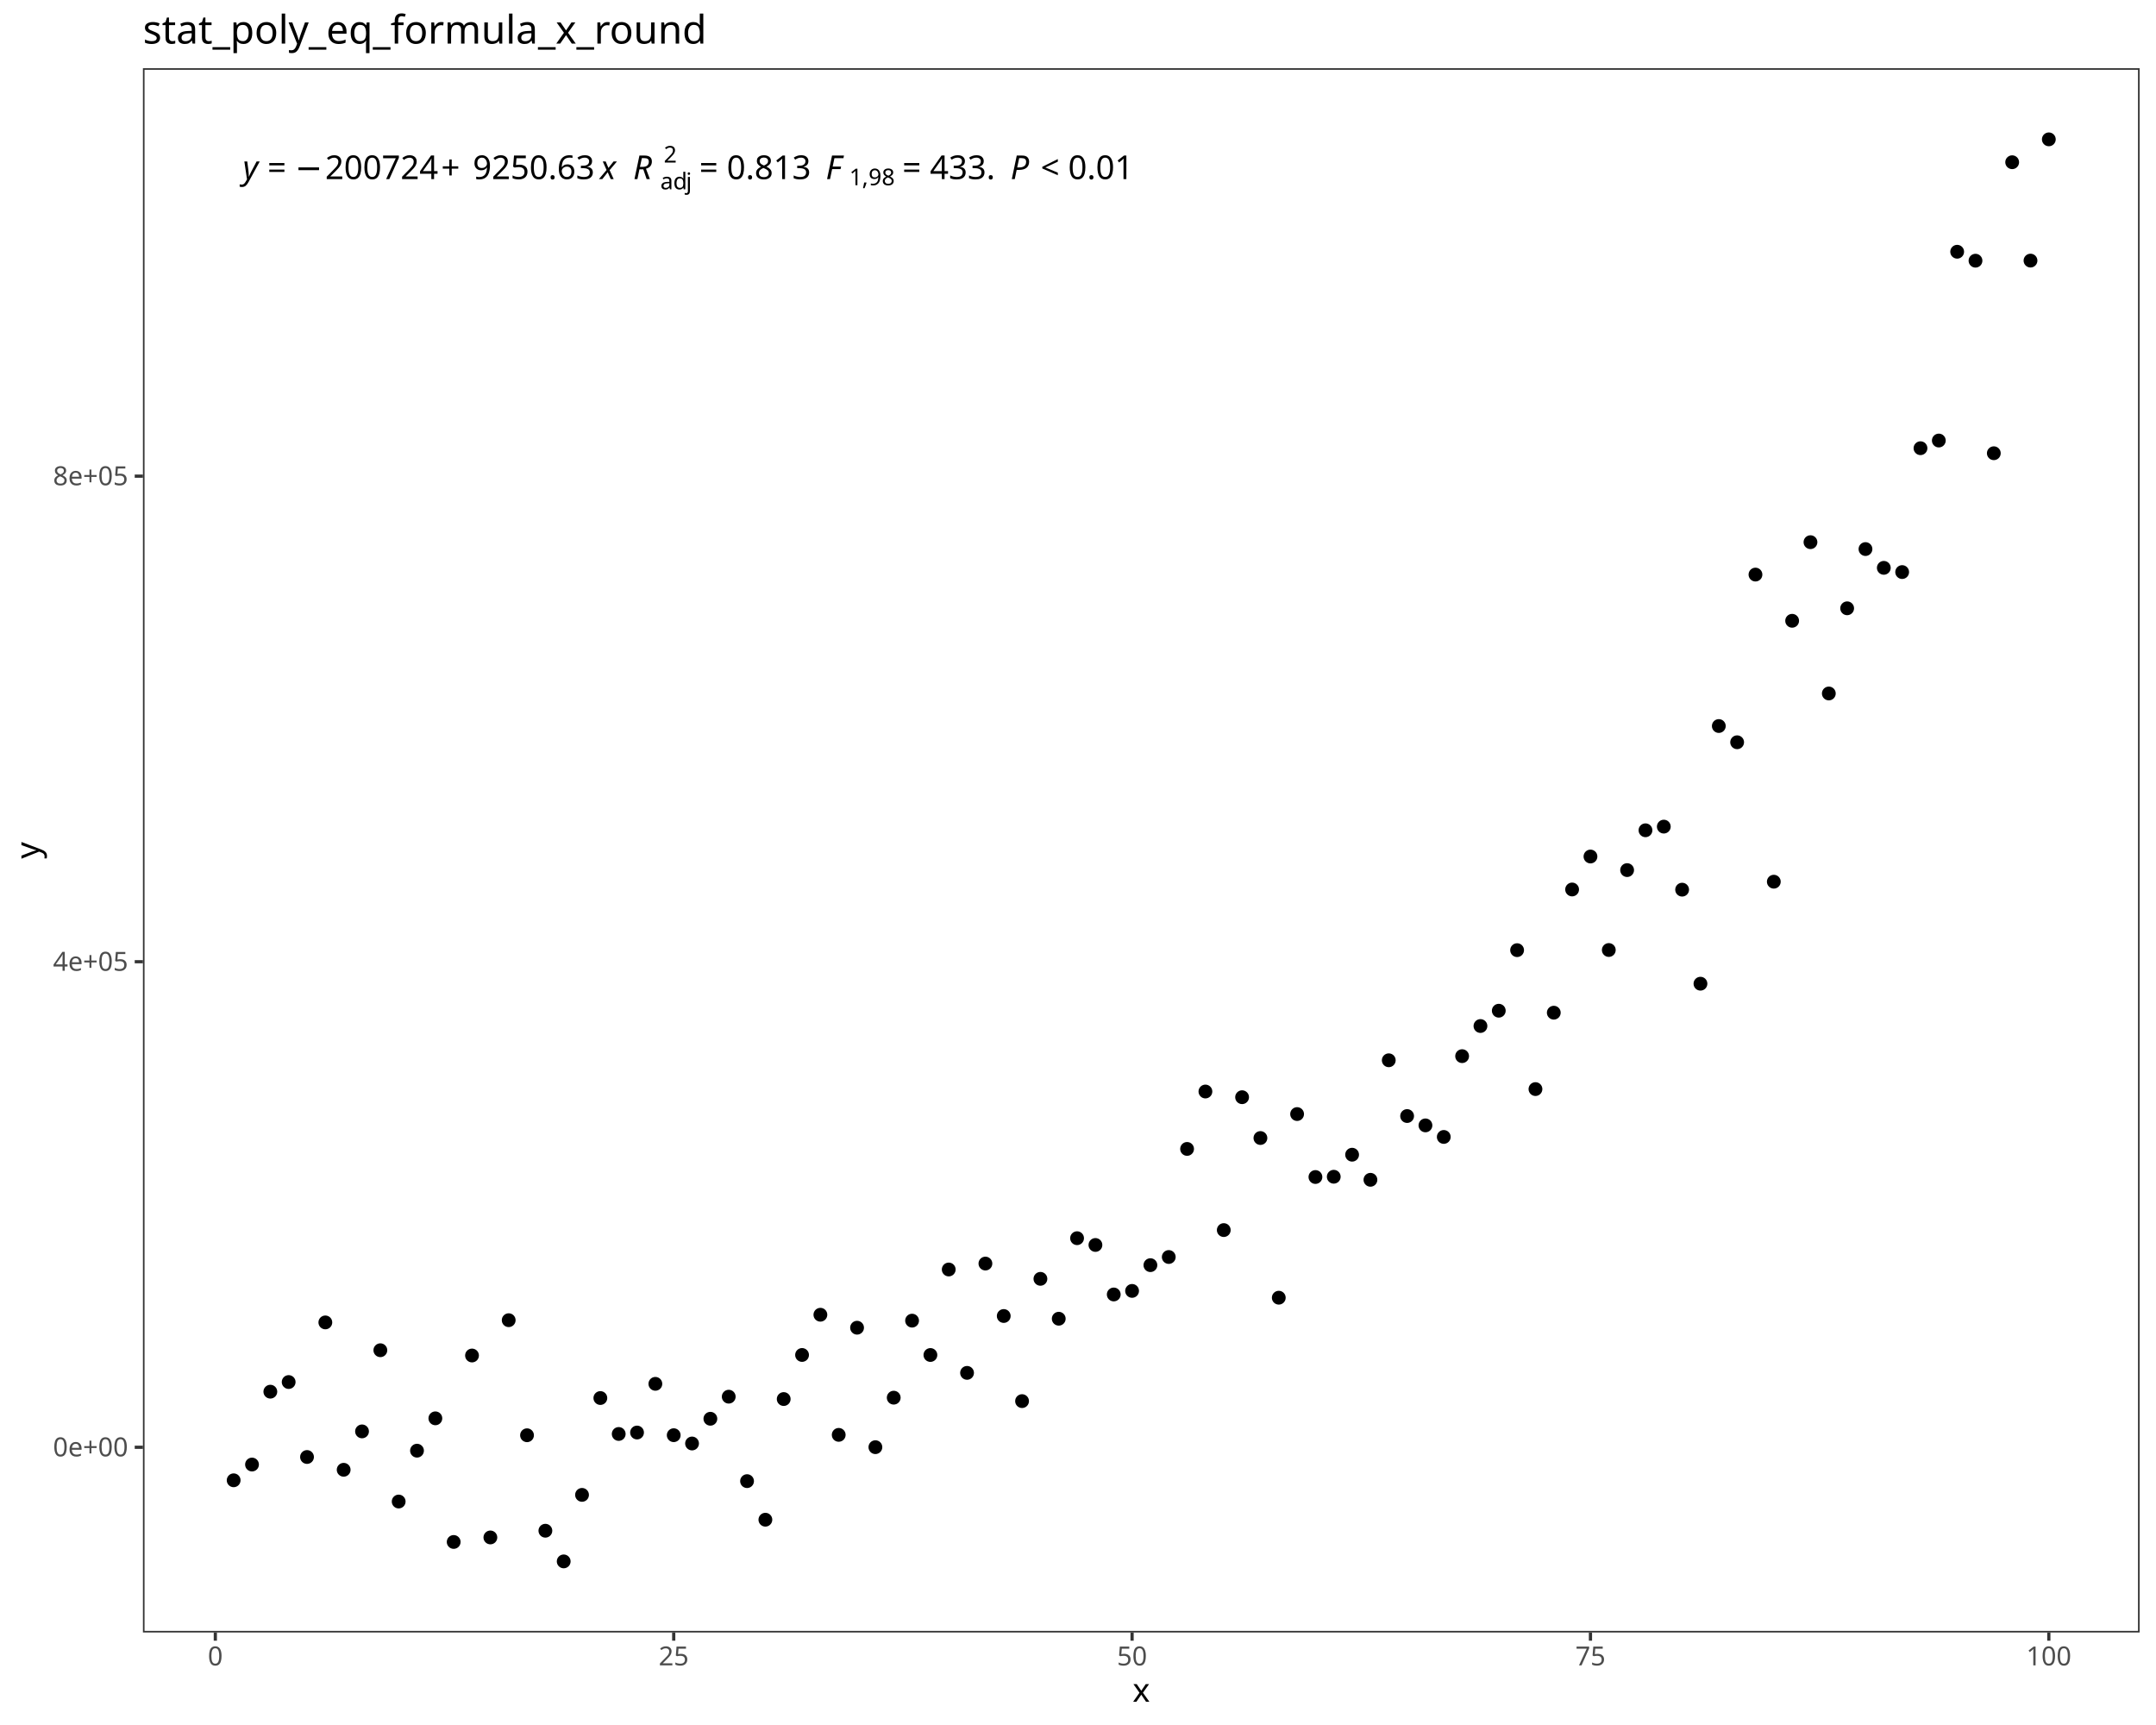
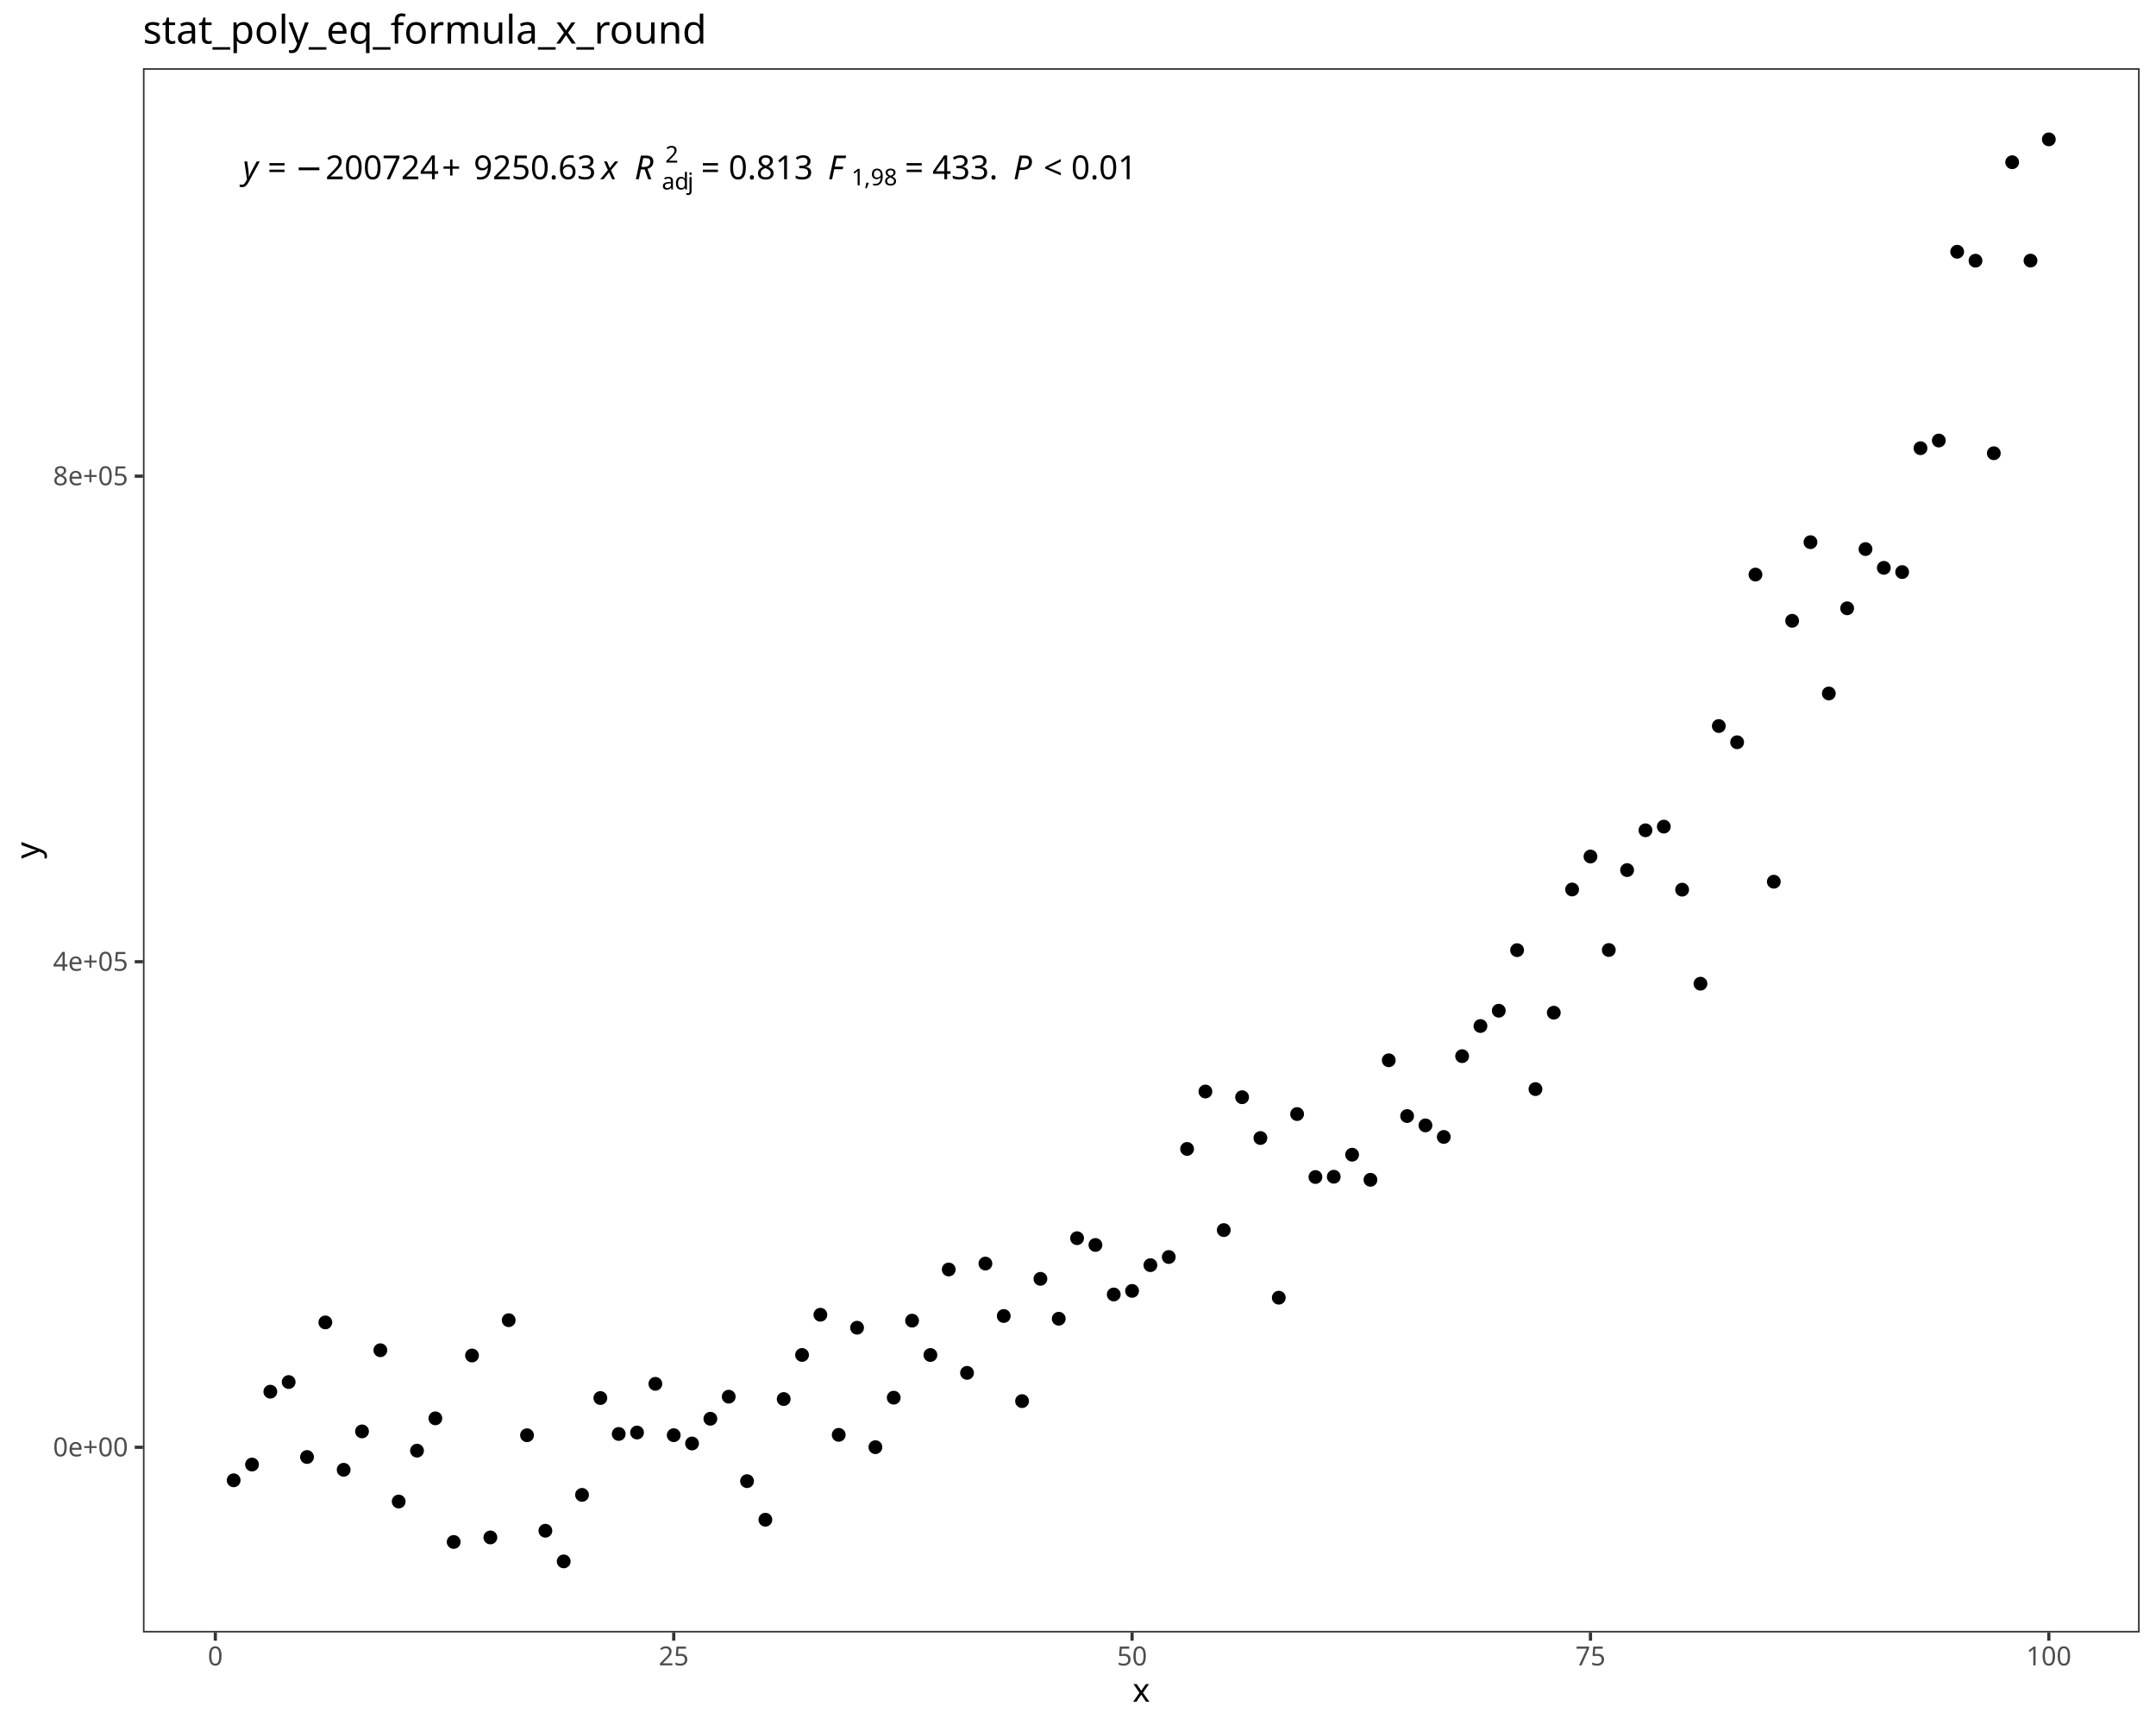
<svg xmlns="http://www.w3.org/2000/svg" class="svglite" data-engine-version="2.0" width="720.00pt" height="576.00pt" viewBox="0 0 720.00 576.00">
  <defs>
    <style type="text/css">
    .svglite line, .svglite polyline, .svglite polygon, .svglite path, .svglite rect, .svglite circle {
      fill: none;
      stroke: #000000;
      stroke-linecap: round;
      stroke-linejoin: round;
      stroke-miterlimit: 10.00;
    }
  </style>
  </defs>
  <rect width="100%" height="100%" style="stroke: none; fill: #FFFFFF;" />
  <defs>
    <clipPath id="cpMC4wMHw3MjAuMDB8MC4wMHw1NzYuMDA=">
      <rect x="0.00" y="0.00" width="720.00" height="576.00" />
    </clipPath>
  </defs>
  <g clip-path="url(#cpMC4wMHw3MjAuMDB8MC4wMHw1NzYuMDA=)">
    <rect x="0.00" y="0.00" width="720.00" height="576.00" style="stroke-width: 1.07; stroke: #FFFFFF; fill: #FFFFFF;" />
  </g>
  <defs>
    <clipPath id="cpNDcuNzN8NzE0LjUyfDIyLjc4fDU0NS4xMQ==">
      <rect x="47.73" y="22.78" width="666.80" height="522.33" />
    </clipPath>
  </defs>
  <g clip-path="url(#cpNDcuNzN8NzE0LjUyfDIyLjc4fDU0NS4xMQ==)">
    <rect x="47.73" y="22.78" width="666.80" height="522.33" style="stroke-width: 1.07; stroke: none; fill: #FFFFFF;" />
    <circle cx="78.03" cy="494.29" r="1.95" style="stroke-width: 0.71; fill: #000000;" />
    <circle cx="84.16" cy="489.03" r="1.95" style="stroke-width: 0.71; fill: #000000;" />
    <circle cx="90.28" cy="464.70" r="1.95" style="stroke-width: 0.71; fill: #000000;" />
    <circle cx="96.40" cy="461.48" r="1.95" style="stroke-width: 0.71; fill: #000000;" />
    <circle cx="102.53" cy="486.51" r="1.95" style="stroke-width: 0.71; fill: #000000;" />
    <circle cx="108.65" cy="441.57" r="1.95" style="stroke-width: 0.71; fill: #000000;" />
    <circle cx="114.77" cy="490.78" r="1.95" style="stroke-width: 0.71; fill: #000000;" />
    <circle cx="120.90" cy="477.96" r="1.95" style="stroke-width: 0.71; fill: #000000;" />
    <circle cx="127.02" cy="450.86" r="1.95" style="stroke-width: 0.71; fill: #000000;" />
    <circle cx="133.14" cy="501.38" r="1.95" style="stroke-width: 0.71; fill: #000000;" />
    <circle cx="139.26" cy="484.40" r="1.95" style="stroke-width: 0.71; fill: #000000;" />
    <circle cx="145.39" cy="473.60" r="1.95" style="stroke-width: 0.71; fill: #000000;" />
    <circle cx="151.51" cy="514.88" r="1.95" style="stroke-width: 0.71; fill: #000000;" />
    <circle cx="157.63" cy="452.62" r="1.95" style="stroke-width: 0.71; fill: #000000;" />
    <circle cx="163.76" cy="513.37" r="1.95" style="stroke-width: 0.71; fill: #000000;" />
    <circle cx="169.88" cy="440.83" r="1.95" style="stroke-width: 0.71; fill: #000000;" />
    <circle cx="176.00" cy="479.25" r="1.95" style="stroke-width: 0.71; fill: #000000;" />
    <circle cx="182.13" cy="511.13" r="1.95" style="stroke-width: 0.71; fill: #000000;" />
    <circle cx="188.25" cy="521.37" r="1.95" style="stroke-width: 0.71; fill: #000000;" />
    <circle cx="194.37" cy="499.16" r="1.95" style="stroke-width: 0.71; fill: #000000;" />
    <circle cx="200.49" cy="466.82" r="1.95" style="stroke-width: 0.71; fill: #000000;" />
    <circle cx="206.62" cy="478.82" r="1.95" style="stroke-width: 0.71; fill: #000000;" />
    <circle cx="212.74" cy="478.34" r="1.95" style="stroke-width: 0.71; fill: #000000;" />
    <circle cx="218.86" cy="462.08" r="1.95" style="stroke-width: 0.71; fill: #000000;" />
    <circle cx="224.99" cy="479.23" r="1.95" style="stroke-width: 0.71; fill: #000000;" />
    <circle cx="231.11" cy="482.00" r="1.95" style="stroke-width: 0.71; fill: #000000;" />
    <circle cx="237.23" cy="473.74" r="1.95" style="stroke-width: 0.71; fill: #000000;" />
    <circle cx="243.36" cy="466.37" r="1.95" style="stroke-width: 0.71; fill: #000000;" />
    <circle cx="249.48" cy="494.57" r="1.95" style="stroke-width: 0.71; fill: #000000;" />
    <circle cx="255.60" cy="507.45" r="1.95" style="stroke-width: 0.71; fill: #000000;" />
    <circle cx="261.72" cy="467.16" r="1.95" style="stroke-width: 0.71; fill: #000000;" />
    <circle cx="267.85" cy="452.44" r="1.95" style="stroke-width: 0.71; fill: #000000;" />
    <circle cx="273.97" cy="439.01" r="1.95" style="stroke-width: 0.71; fill: #000000;" />
    <circle cx="280.09" cy="479.12" r="1.95" style="stroke-width: 0.71; fill: #000000;" />
    <circle cx="286.22" cy="443.34" r="1.95" style="stroke-width: 0.71; fill: #000000;" />
    <circle cx="292.34" cy="483.23" r="1.95" style="stroke-width: 0.71; fill: #000000;" />
    <circle cx="298.46" cy="466.70" r="1.95" style="stroke-width: 0.71; fill: #000000;" />
    <circle cx="304.59" cy="440.98" r="1.95" style="stroke-width: 0.71; fill: #000000;" />
    <circle cx="310.71" cy="452.45" r="1.95" style="stroke-width: 0.71; fill: #000000;" />
    <circle cx="316.83" cy="423.90" r="1.95" style="stroke-width: 0.71; fill: #000000;" />
    <circle cx="322.95" cy="458.42" r="1.95" style="stroke-width: 0.71; fill: #000000;" />
    <circle cx="329.08" cy="421.92" r="1.95" style="stroke-width: 0.71; fill: #000000;" />
    <circle cx="335.20" cy="439.43" r="1.95" style="stroke-width: 0.71; fill: #000000;" />
    <circle cx="341.32" cy="467.85" r="1.95" style="stroke-width: 0.71; fill: #000000;" />
    <circle cx="347.45" cy="427.02" r="1.95" style="stroke-width: 0.71; fill: #000000;" />
    <circle cx="353.57" cy="440.34" r="1.95" style="stroke-width: 0.71; fill: #000000;" />
    <circle cx="359.69" cy="413.45" r="1.95" style="stroke-width: 0.71; fill: #000000;" />
    <circle cx="365.82" cy="415.71" r="1.95" style="stroke-width: 0.71; fill: #000000;" />
    <circle cx="371.94" cy="432.24" r="1.95" style="stroke-width: 0.71; fill: #000000;" />
    <circle cx="378.06" cy="431.05" r="1.95" style="stroke-width: 0.71; fill: #000000;" />
    <circle cx="384.18" cy="422.45" r="1.95" style="stroke-width: 0.71; fill: #000000;" />
    <circle cx="390.31" cy="419.73" r="1.95" style="stroke-width: 0.71; fill: #000000;" />
    <circle cx="396.43" cy="383.64" r="1.95" style="stroke-width: 0.71; fill: #000000;" />
    <circle cx="402.55" cy="364.47" r="1.95" style="stroke-width: 0.71; fill: #000000;" />
    <circle cx="408.68" cy="410.74" r="1.95" style="stroke-width: 0.71; fill: #000000;" />
    <circle cx="414.80" cy="366.37" r="1.95" style="stroke-width: 0.71; fill: #000000;" />
    <circle cx="420.92" cy="380.00" r="1.95" style="stroke-width: 0.71; fill: #000000;" />
    <circle cx="427.05" cy="433.32" r="1.95" style="stroke-width: 0.71; fill: #000000;" />
    <circle cx="433.17" cy="372.00" r="1.95" style="stroke-width: 0.71; fill: #000000;" />
    <circle cx="439.29" cy="393.02" r="1.95" style="stroke-width: 0.71; fill: #000000;" />
    <circle cx="445.41" cy="392.93" r="1.95" style="stroke-width: 0.71; fill: #000000;" />
    <circle cx="451.54" cy="385.57" r="1.95" style="stroke-width: 0.71; fill: #000000;" />
    <circle cx="457.66" cy="393.95" r="1.95" style="stroke-width: 0.71; fill: #000000;" />
    <circle cx="463.78" cy="354.04" r="1.95" style="stroke-width: 0.71; fill: #000000;" />
    <circle cx="469.91" cy="372.66" r="1.95" style="stroke-width: 0.71; fill: #000000;" />
    <circle cx="476.03" cy="375.78" r="1.95" style="stroke-width: 0.71; fill: #000000;" />
    <circle cx="482.15" cy="379.64" r="1.95" style="stroke-width: 0.71; fill: #000000;" />
    <circle cx="488.28" cy="352.66" r="1.95" style="stroke-width: 0.71; fill: #000000;" />
    <circle cx="494.40" cy="342.60" r="1.95" style="stroke-width: 0.71; fill: #000000;" />
    <circle cx="500.52" cy="337.49" r="1.95" style="stroke-width: 0.71; fill: #000000;" />
    <circle cx="506.64" cy="317.27" r="1.95" style="stroke-width: 0.71; fill: #000000;" />
    <circle cx="512.77" cy="363.66" r="1.95" style="stroke-width: 0.71; fill: #000000;" />
    <circle cx="518.89" cy="338.15" r="1.95" style="stroke-width: 0.71; fill: #000000;" />
    <circle cx="525.01" cy="297.01" r="1.95" style="stroke-width: 0.71; fill: #000000;" />
    <circle cx="531.14" cy="286.00" r="1.95" style="stroke-width: 0.71; fill: #000000;" />
    <circle cx="537.26" cy="317.22" r="1.95" style="stroke-width: 0.71; fill: #000000;" />
    <circle cx="543.38" cy="290.54" r="1.95" style="stroke-width: 0.71; fill: #000000;" />
    <circle cx="549.51" cy="277.24" r="1.95" style="stroke-width: 0.71; fill: #000000;" />
    <circle cx="555.63" cy="276.02" r="1.95" style="stroke-width: 0.71; fill: #000000;" />
    <circle cx="561.75" cy="297.07" r="1.95" style="stroke-width: 0.71; fill: #000000;" />
    <circle cx="567.87" cy="328.47" r="1.95" style="stroke-width: 0.71; fill: #000000;" />
    <circle cx="574.00" cy="242.43" r="1.95" style="stroke-width: 0.71; fill: #000000;" />
    <circle cx="580.12" cy="247.85" r="1.95" style="stroke-width: 0.71; fill: #000000;" />
    <circle cx="586.24" cy="191.86" r="1.95" style="stroke-width: 0.71; fill: #000000;" />
    <circle cx="592.37" cy="294.41" r="1.95" style="stroke-width: 0.71; fill: #000000;" />
    <circle cx="598.49" cy="207.29" r="1.95" style="stroke-width: 0.71; fill: #000000;" />
    <circle cx="604.61" cy="181.04" r="1.95" style="stroke-width: 0.71; fill: #000000;" />
    <circle cx="610.74" cy="231.56" r="1.95" style="stroke-width: 0.71; fill: #000000;" />
    <circle cx="616.86" cy="203.12" r="1.95" style="stroke-width: 0.71; fill: #000000;" />
    <circle cx="622.98" cy="183.34" r="1.95" style="stroke-width: 0.71; fill: #000000;" />
    <circle cx="629.10" cy="189.61" r="1.95" style="stroke-width: 0.71; fill: #000000;" />
    <circle cx="635.23" cy="191.02" r="1.95" style="stroke-width: 0.71; fill: #000000;" />
    <circle cx="641.35" cy="149.66" r="1.95" style="stroke-width: 0.71; fill: #000000;" />
    <circle cx="647.47" cy="147.10" r="1.95" style="stroke-width: 0.71; fill: #000000;" />
    <circle cx="653.60" cy="84.06" r="1.95" style="stroke-width: 0.71; fill: #000000;" />
    <circle cx="659.72" cy="87.05" r="1.95" style="stroke-width: 0.71; fill: #000000;" />
    <circle cx="665.84" cy="151.34" r="1.95" style="stroke-width: 0.71; fill: #000000;" />
    <circle cx="671.97" cy="54.17" r="1.95" style="stroke-width: 0.71; fill: #000000;" />
    <circle cx="678.09" cy="87.02" r="1.95" style="stroke-width: 0.71; fill: #000000;" />
    <circle cx="684.21" cy="46.53" r="1.95" style="stroke-width: 0.71; fill: #000000;" />
-     <text x="81.07" y="59.80" style="font-size: 11.00px; font-style: italic; font-family: sans;" textLength="5.50px" lengthAdjust="spacingAndGlyphs">y</text>
-     <text x="86.57" y="59.80" style="font-size: 11.00px; font-family: sans;" textLength="2.75px" lengthAdjust="spacingAndGlyphs"> </text>
-     <text x="89.32" y="59.80" style="font-size: 11.00px; font-family: sans;" textLength="6.43px" lengthAdjust="spacingAndGlyphs">=</text>
-     <text x="95.75" y="59.80" style="font-size: 11.00px; font-family: sans;" textLength="2.75px" lengthAdjust="spacingAndGlyphs"> </text>
-     <text x="98.50" y="59.80" style="font-size: 11.00px; font-family: sans;" textLength="8.55px" lengthAdjust="spacingAndGlyphs">−</text>
-     <text x="108.58" y="59.80" style="font-size: 11.00px; font-family: sans;" textLength="36.71px" lengthAdjust="spacingAndGlyphs">200724</text>
-     <text x="147.32" y="59.80" style="font-size: 11.00px; font-family: sans;" textLength="8.54px" lengthAdjust="spacingAndGlyphs">+</text>
-     <text x="157.90" y="59.80" style="font-size: 11.00px; font-family: sans;" textLength="39.77px" lengthAdjust="spacingAndGlyphs">9250.63</text>
-     <text x="197.67" y="59.80" style="font-size: 11.00px; font-family: sans;" textLength="2.75px" lengthAdjust="spacingAndGlyphs"> </text>
-     <text x="200.42" y="59.80" style="font-size: 11.00px; font-style: italic; font-family: sans;" textLength="5.50px" lengthAdjust="spacingAndGlyphs">x</text>
-     <text x="205.92" y="59.80" style="font-size: 11.00px; font-family: sans;" textLength="2.75px" lengthAdjust="spacingAndGlyphs"> </text>
-     <text x="208.68" y="59.80" style="font-size: 11.00px; font-family: sans;" textLength="2.75px" lengthAdjust="spacingAndGlyphs"> </text>
-     <text x="211.43" y="59.80" style="font-size: 11.00px; font-style: italic; font-family: sans;" textLength="7.95px" lengthAdjust="spacingAndGlyphs">R</text>
-     <text x="220.51" y="63.21" style="font-size: 7.70px; font-family: sans;" textLength="4.28px" lengthAdjust="spacingAndGlyphs">a</text>
-     <text x="224.79" y="63.21" style="font-size: 7.70px; font-family: sans;" textLength="4.28px" lengthAdjust="spacingAndGlyphs">d</text>
-     <text x="229.07" y="63.21" style="font-size: 7.70px; font-family: sans;" textLength="1.71px" lengthAdjust="spacingAndGlyphs">j</text>
-     <text x="221.64" y="54.28" style="font-size: 7.70px; font-family: sans;" textLength="4.28px" lengthAdjust="spacingAndGlyphs">2</text>
-     <text x="230.78" y="59.80" style="font-size: 11.00px; font-family: sans;" textLength="2.75px" lengthAdjust="spacingAndGlyphs"> </text>
-     <text x="233.54" y="59.80" style="font-size: 11.00px; font-family: sans;" textLength="6.43px" lengthAdjust="spacingAndGlyphs">=</text>
-     <text x="239.96" y="59.80" style="font-size: 11.00px; font-family: sans;" textLength="2.75px" lengthAdjust="spacingAndGlyphs"> </text>
-     <text x="242.72" y="59.80" style="font-size: 11.00px; font-family: sans;" textLength="27.53px" lengthAdjust="spacingAndGlyphs">0.813</text>
-     <text x="270.25" y="59.80" style="font-size: 11.00px; font-family: sans;" textLength="2.75px" lengthAdjust="spacingAndGlyphs"> </text>
-     <text x="273.00" y="59.80" style="font-size: 11.00px; font-family: sans;" textLength="2.75px" lengthAdjust="spacingAndGlyphs"> </text>
-     <text x="275.75" y="59.80" style="font-size: 11.00px; font-style: italic; font-family: sans;" textLength="6.72px" lengthAdjust="spacingAndGlyphs">F</text>
-     <text x="283.60" y="61.84" style="font-size: 7.70px; font-family: sans;" textLength="4.28px" lengthAdjust="spacingAndGlyphs">1</text>
-     <text x="287.89" y="61.84" style="font-size: 7.70px; font-family: sans;" textLength="2.14px" lengthAdjust="spacingAndGlyphs">,</text>
-     <text x="290.03" y="61.84" style="font-size: 7.70px; font-family: sans;" textLength="8.57px" lengthAdjust="spacingAndGlyphs">98</text>
-     <text x="298.59" y="59.80" style="font-size: 11.00px; font-family: sans;" textLength="2.75px" lengthAdjust="spacingAndGlyphs"> </text>
-     <text x="301.34" y="59.80" style="font-size: 11.00px; font-family: sans;" textLength="6.43px" lengthAdjust="spacingAndGlyphs">=</text>
-     <text x="307.77" y="59.80" style="font-size: 11.00px; font-family: sans;" textLength="2.75px" lengthAdjust="spacingAndGlyphs"> </text>
-     <text x="310.52" y="59.80" style="font-size: 11.00px; font-family: sans;" textLength="21.41px" lengthAdjust="spacingAndGlyphs">433.</text>
-     <text x="331.93" y="59.80" style="font-size: 11.00px; font-family: sans;" textLength="2.75px" lengthAdjust="spacingAndGlyphs"> </text>
-     <text x="334.69" y="59.80" style="font-size: 11.00px; font-family: sans;" textLength="2.75px" lengthAdjust="spacingAndGlyphs"> </text>
-     <text x="337.44" y="59.80" style="font-size: 11.00px; font-style: italic; font-family: sans;" textLength="7.34px" lengthAdjust="spacingAndGlyphs">P</text>
-     <text x="344.78" y="59.80" style="font-size: 11.00px; font-family: sans;" textLength="2.75px" lengthAdjust="spacingAndGlyphs"> </text>
-     <text x="347.53" y="59.80" style="font-size: 11.00px; font-family: sans;" textLength="6.43px" lengthAdjust="spacingAndGlyphs">&lt;</text>
-     <text x="353.96" y="59.80" style="font-size: 11.00px; font-family: sans;" textLength="2.75px" lengthAdjust="spacingAndGlyphs"> </text>
-     <text x="356.71" y="59.80" style="font-size: 11.00px; font-family: sans;" textLength="21.41px" lengthAdjust="spacingAndGlyphs">0.01</text>
+     <text x="81.07" y="59.84" style="font-size: 11.04px; font-style: italic; font-family: sans;" textLength="5.52px" lengthAdjust="spacingAndGlyphs">y</text>
+     <text x="86.59" y="59.84" style="font-size: 11.04px; font-family: sans;" textLength="2.76px" lengthAdjust="spacingAndGlyphs"> </text>
+     <text x="89.35" y="59.84" style="font-size: 11.04px; font-family: sans;" textLength="6.45px" lengthAdjust="spacingAndGlyphs">=</text>
+     <text x="95.80" y="59.84" style="font-size: 11.04px; font-family: sans;" textLength="2.76px" lengthAdjust="spacingAndGlyphs"> </text>
+     <text x="98.57" y="59.84" style="font-size: 11.04px; font-family: sans;" textLength="8.58px" lengthAdjust="spacingAndGlyphs">−</text>
+     <text x="108.68" y="59.84" style="font-size: 11.04px; font-family: sans;" textLength="36.84px" lengthAdjust="spacingAndGlyphs">200724</text>
+     <text x="147.56" y="59.84" style="font-size: 11.04px; font-family: sans;" textLength="8.57px" lengthAdjust="spacingAndGlyphs">+</text>
+     <text x="158.18" y="59.84" style="font-size: 11.04px; font-family: sans;" textLength="39.91px" lengthAdjust="spacingAndGlyphs">9250.63</text>
+     <text x="198.09" y="59.84" style="font-size: 11.04px; font-family: sans;" textLength="2.76px" lengthAdjust="spacingAndGlyphs"> </text>
+     <text x="200.85" y="59.84" style="font-size: 11.04px; font-style: italic; font-family: sans;" textLength="5.52px" lengthAdjust="spacingAndGlyphs">x</text>
+     <text x="206.37" y="59.84" style="font-size: 11.04px; font-family: sans;" textLength="2.76px" lengthAdjust="spacingAndGlyphs"> </text>
+     <text x="209.14" y="59.84" style="font-size: 11.04px; font-family: sans;" textLength="2.76px" lengthAdjust="spacingAndGlyphs"> </text>
+     <text x="211.90" y="59.84" style="font-size: 11.04px; font-style: italic; font-family: sans;" textLength="7.98px" lengthAdjust="spacingAndGlyphs">R</text>
+     <text x="221.01" y="63.26" style="font-size: 7.73px; font-family: sans;" textLength="4.30px" lengthAdjust="spacingAndGlyphs">a</text>
+     <text x="225.31" y="63.26" style="font-size: 7.73px; font-family: sans;" textLength="4.30px" lengthAdjust="spacingAndGlyphs">d</text>
+     <text x="229.61" y="63.26" style="font-size: 7.73px; font-family: sans;" textLength="1.72px" lengthAdjust="spacingAndGlyphs">j</text>
+     <text x="222.15" y="54.30" style="font-size: 7.73px; font-family: sans;" textLength="4.30px" lengthAdjust="spacingAndGlyphs">2</text>
+     <text x="231.32" y="59.84" style="font-size: 11.04px; font-family: sans;" textLength="2.76px" lengthAdjust="spacingAndGlyphs"> </text>
+     <text x="234.09" y="59.84" style="font-size: 11.04px; font-family: sans;" textLength="6.45px" lengthAdjust="spacingAndGlyphs">=</text>
+     <text x="240.54" y="59.84" style="font-size: 11.04px; font-family: sans;" textLength="2.76px" lengthAdjust="spacingAndGlyphs"> </text>
+     <text x="243.30" y="59.84" style="font-size: 11.04px; font-family: sans;" textLength="27.63px" lengthAdjust="spacingAndGlyphs">0.813</text>
+     <text x="270.93" y="59.84" style="font-size: 11.04px; font-family: sans;" textLength="2.76px" lengthAdjust="spacingAndGlyphs"> </text>
+     <text x="273.69" y="59.84" style="font-size: 11.04px; font-family: sans;" textLength="2.76px" lengthAdjust="spacingAndGlyphs"> </text>
+     <text x="276.45" y="59.84" style="font-size: 11.04px; font-style: italic; font-family: sans;" textLength="6.74px" lengthAdjust="spacingAndGlyphs">F</text>
+     <text x="284.33" y="61.88" style="font-size: 7.73px; font-family: sans;" textLength="4.30px" lengthAdjust="spacingAndGlyphs">1</text>
+     <text x="288.63" y="61.88" style="font-size: 7.73px; font-family: sans;" textLength="2.15px" lengthAdjust="spacingAndGlyphs">,</text>
+     <text x="290.78" y="61.88" style="font-size: 7.73px; font-family: sans;" textLength="8.60px" lengthAdjust="spacingAndGlyphs">98</text>
+     <text x="299.38" y="59.84" style="font-size: 11.04px; font-family: sans;" textLength="2.76px" lengthAdjust="spacingAndGlyphs"> </text>
+     <text x="302.14" y="59.84" style="font-size: 11.04px; font-family: sans;" textLength="6.45px" lengthAdjust="spacingAndGlyphs">=</text>
+     <text x="308.59" y="59.84" style="font-size: 11.04px; font-family: sans;" textLength="2.76px" lengthAdjust="spacingAndGlyphs"> </text>
+     <text x="311.35" y="59.84" style="font-size: 11.04px; font-family: sans;" textLength="21.49px" lengthAdjust="spacingAndGlyphs">433.</text>
+     <text x="332.84" y="59.84" style="font-size: 11.04px; font-family: sans;" textLength="2.76px" lengthAdjust="spacingAndGlyphs"> </text>
+     <text x="335.60" y="59.84" style="font-size: 11.04px; font-family: sans;" textLength="2.76px" lengthAdjust="spacingAndGlyphs"> </text>
+     <text x="338.36" y="59.84" style="font-size: 11.04px; font-style: italic; font-family: sans;" textLength="7.37px" lengthAdjust="spacingAndGlyphs">P</text>
+     <text x="345.73" y="59.84" style="font-size: 11.04px; font-family: sans;" textLength="2.76px" lengthAdjust="spacingAndGlyphs"> </text>
+     <text x="348.49" y="59.84" style="font-size: 11.04px; font-family: sans;" textLength="6.45px" lengthAdjust="spacingAndGlyphs">&lt;</text>
+     <text x="354.94" y="59.84" style="font-size: 11.04px; font-family: sans;" textLength="2.76px" lengthAdjust="spacingAndGlyphs"> </text>
+     <text x="357.71" y="59.84" style="font-size: 11.04px; font-family: sans;" textLength="21.49px" lengthAdjust="spacingAndGlyphs">0.01</text>
    <rect x="47.73" y="22.78" width="666.80" height="522.33" style="stroke-width: 1.07; stroke: #333333;" />
  </g>
  <g clip-path="url(#cpMC4wMHw3MjAuMDB8MC4wMHw1NzYuMDA=)">
    <text x="42.79" y="486.29" text-anchor="end" style="font-size: 8.80px; fill: #4D4D4D; font-family: sans;" textLength="24.72px" lengthAdjust="spacingAndGlyphs">0e+00</text>
    <text x="42.79" y="324.15" text-anchor="end" style="font-size: 8.80px; fill: #4D4D4D; font-family: sans;" textLength="24.72px" lengthAdjust="spacingAndGlyphs">4e+05</text>
    <text x="42.79" y="162.02" text-anchor="end" style="font-size: 8.80px; fill: #4D4D4D; font-family: sans;" textLength="24.72px" lengthAdjust="spacingAndGlyphs">8e+05</text>
    <polyline points="44.99,483.26 47.73,483.26 " style="stroke-width: 1.07; stroke: #333333; stroke-linecap: butt;" />
    <polyline points="44.99,321.13 47.73,321.13 " style="stroke-width: 1.07; stroke: #333333; stroke-linecap: butt;" />
    <polyline points="44.99,158.99 47.73,158.99 " style="stroke-width: 1.07; stroke: #333333; stroke-linecap: butt;" />
    <polyline points="71.91,547.85 71.91,545.11 " style="stroke-width: 1.07; stroke: #333333; stroke-linecap: butt;" />
    <polyline points="224.99,547.85 224.99,545.11 " style="stroke-width: 1.07; stroke: #333333; stroke-linecap: butt;" />
    <polyline points="378.06,547.85 378.06,545.11 " style="stroke-width: 1.07; stroke: #333333; stroke-linecap: butt;" />
    <polyline points="531.14,547.85 531.14,545.11 " style="stroke-width: 1.07; stroke: #333333; stroke-linecap: butt;" />
    <polyline points="684.21,547.85 684.21,545.11 " style="stroke-width: 1.07; stroke: #333333; stroke-linecap: butt;" />
    <text x="71.91" y="556.10" text-anchor="middle" style="font-size: 8.80px; fill: #4D4D4D; font-family: sans;" textLength="4.89px" lengthAdjust="spacingAndGlyphs">0</text>
    <text x="224.99" y="556.10" text-anchor="middle" style="font-size: 8.80px; fill: #4D4D4D; font-family: sans;" textLength="9.79px" lengthAdjust="spacingAndGlyphs">25</text>
    <text x="378.06" y="556.10" text-anchor="middle" style="font-size: 8.80px; fill: #4D4D4D; font-family: sans;" textLength="9.79px" lengthAdjust="spacingAndGlyphs">50</text>
    <text x="531.14" y="556.10" text-anchor="middle" style="font-size: 8.80px; fill: #4D4D4D; font-family: sans;" textLength="9.79px" lengthAdjust="spacingAndGlyphs">75</text>
    <text x="684.21" y="556.10" text-anchor="middle" style="font-size: 8.80px; fill: #4D4D4D; font-family: sans;" textLength="14.68px" lengthAdjust="spacingAndGlyphs">100</text>
    <text x="381.12" y="568.24" text-anchor="middle" style="font-size: 11.00px; font-family: sans;" textLength="5.50px" lengthAdjust="spacingAndGlyphs">x</text>
    <text transform="translate(13.05,283.95) rotate(-90)" text-anchor="middle" style="font-size: 11.00px; font-family: sans;" textLength="5.50px" lengthAdjust="spacingAndGlyphs">y</text>
    <text x="47.73" y="14.56" style="font-size: 13.20px; font-family: sans;" textLength="181.28px" lengthAdjust="spacingAndGlyphs">stat_poly_eq_formula_x_round</text>
  </g>
</svg>
